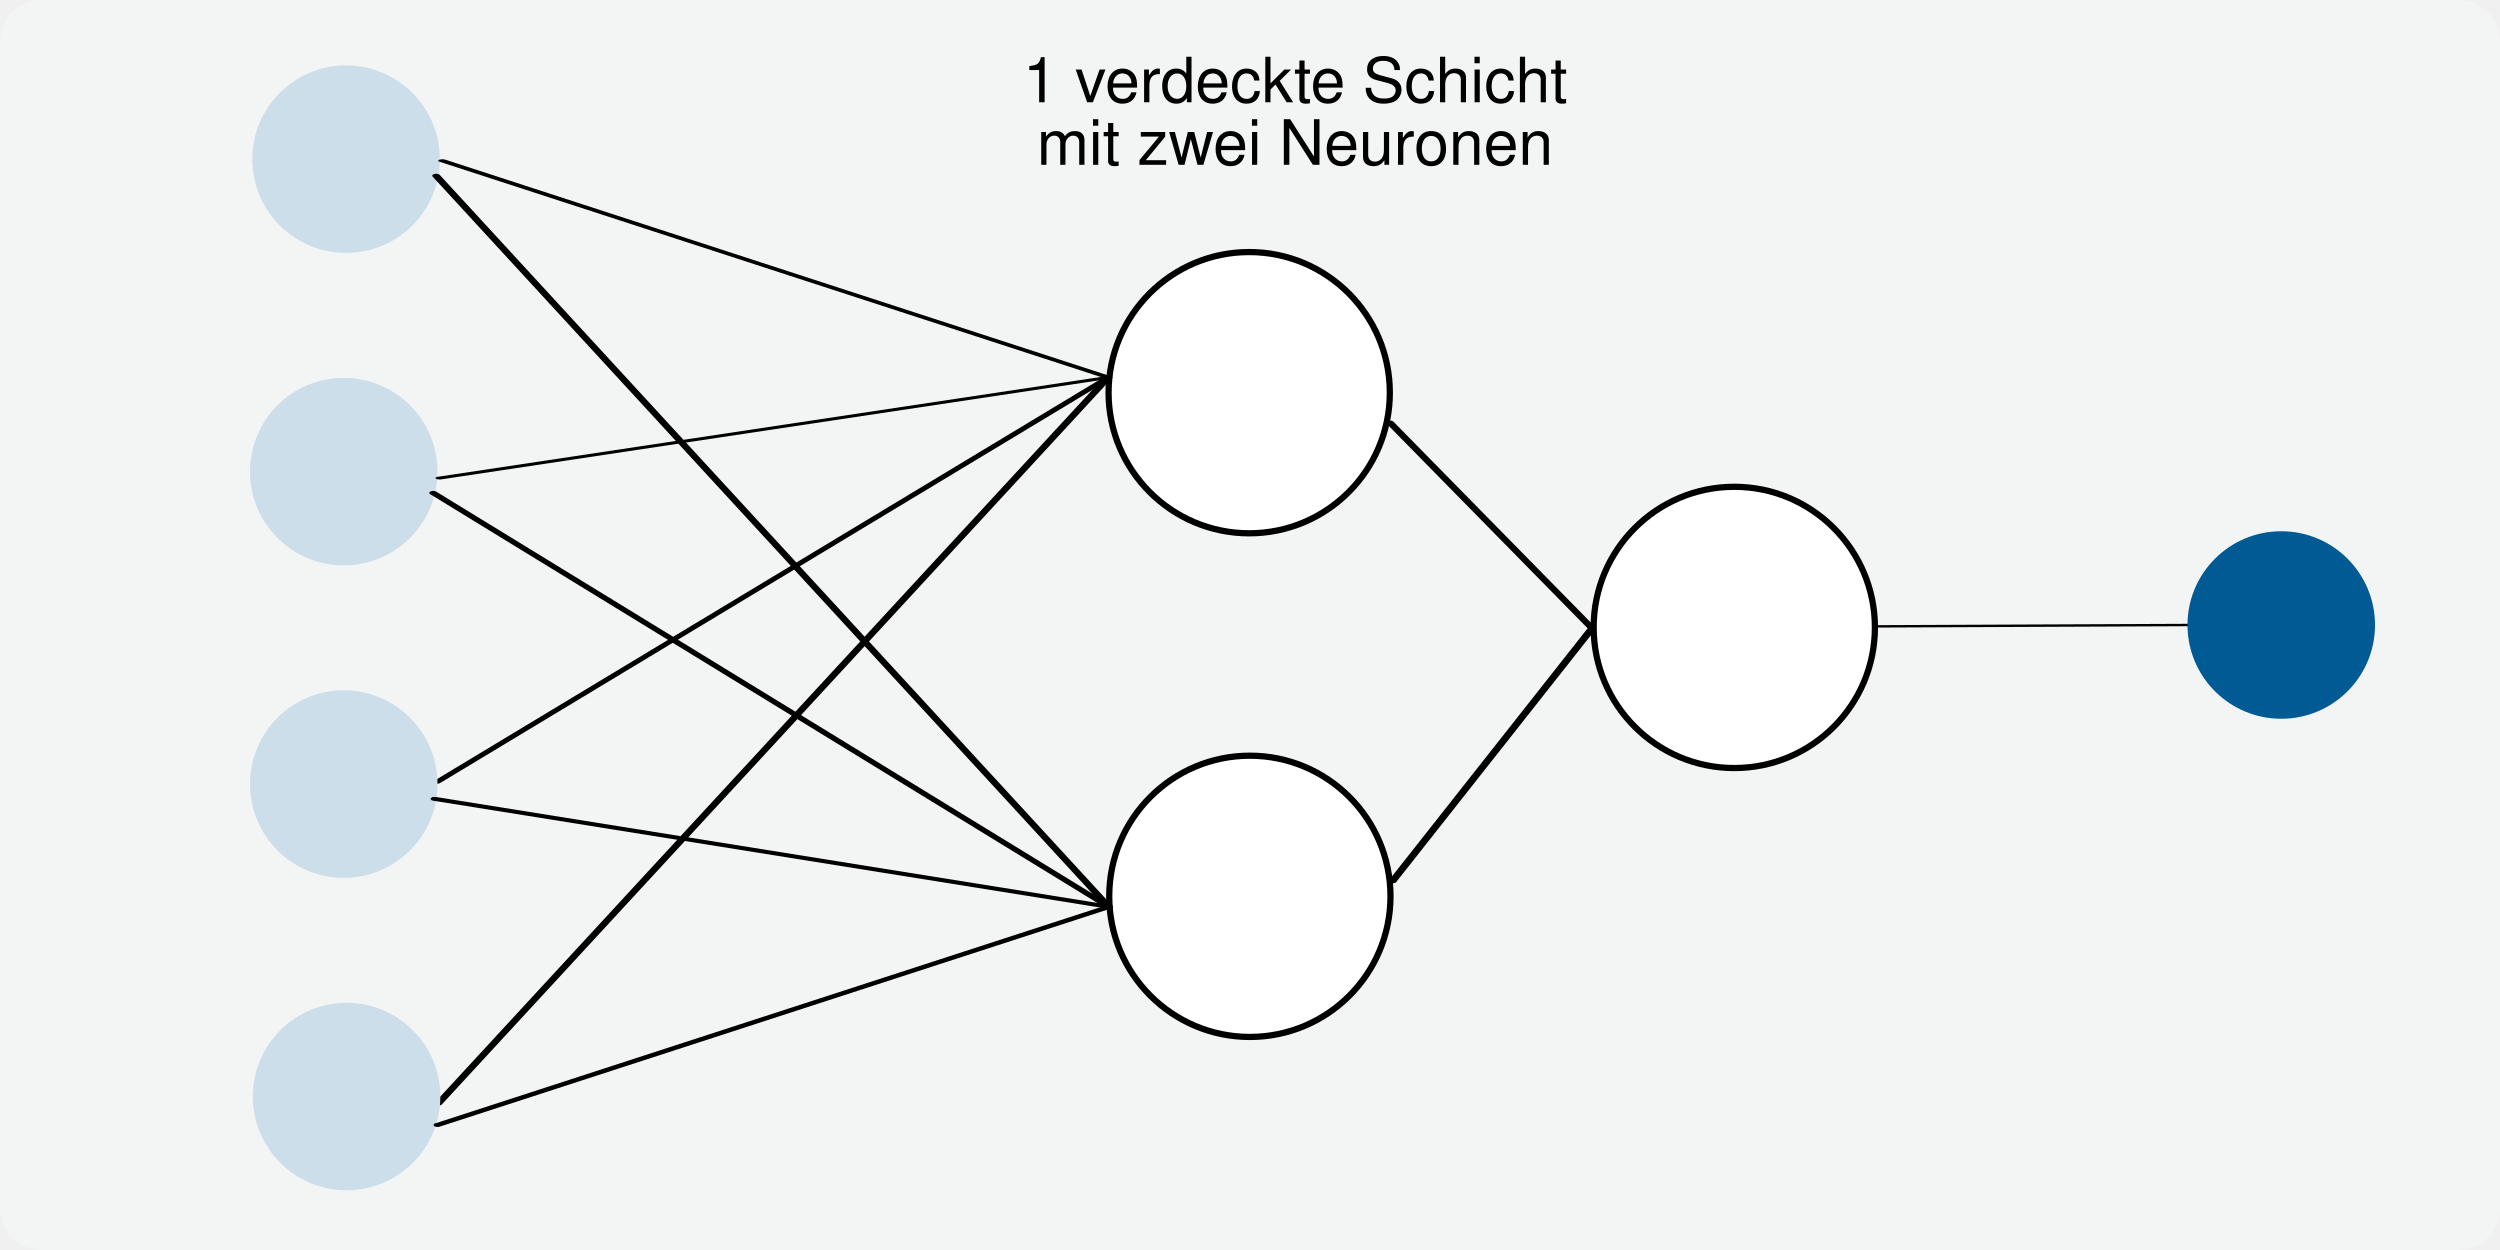
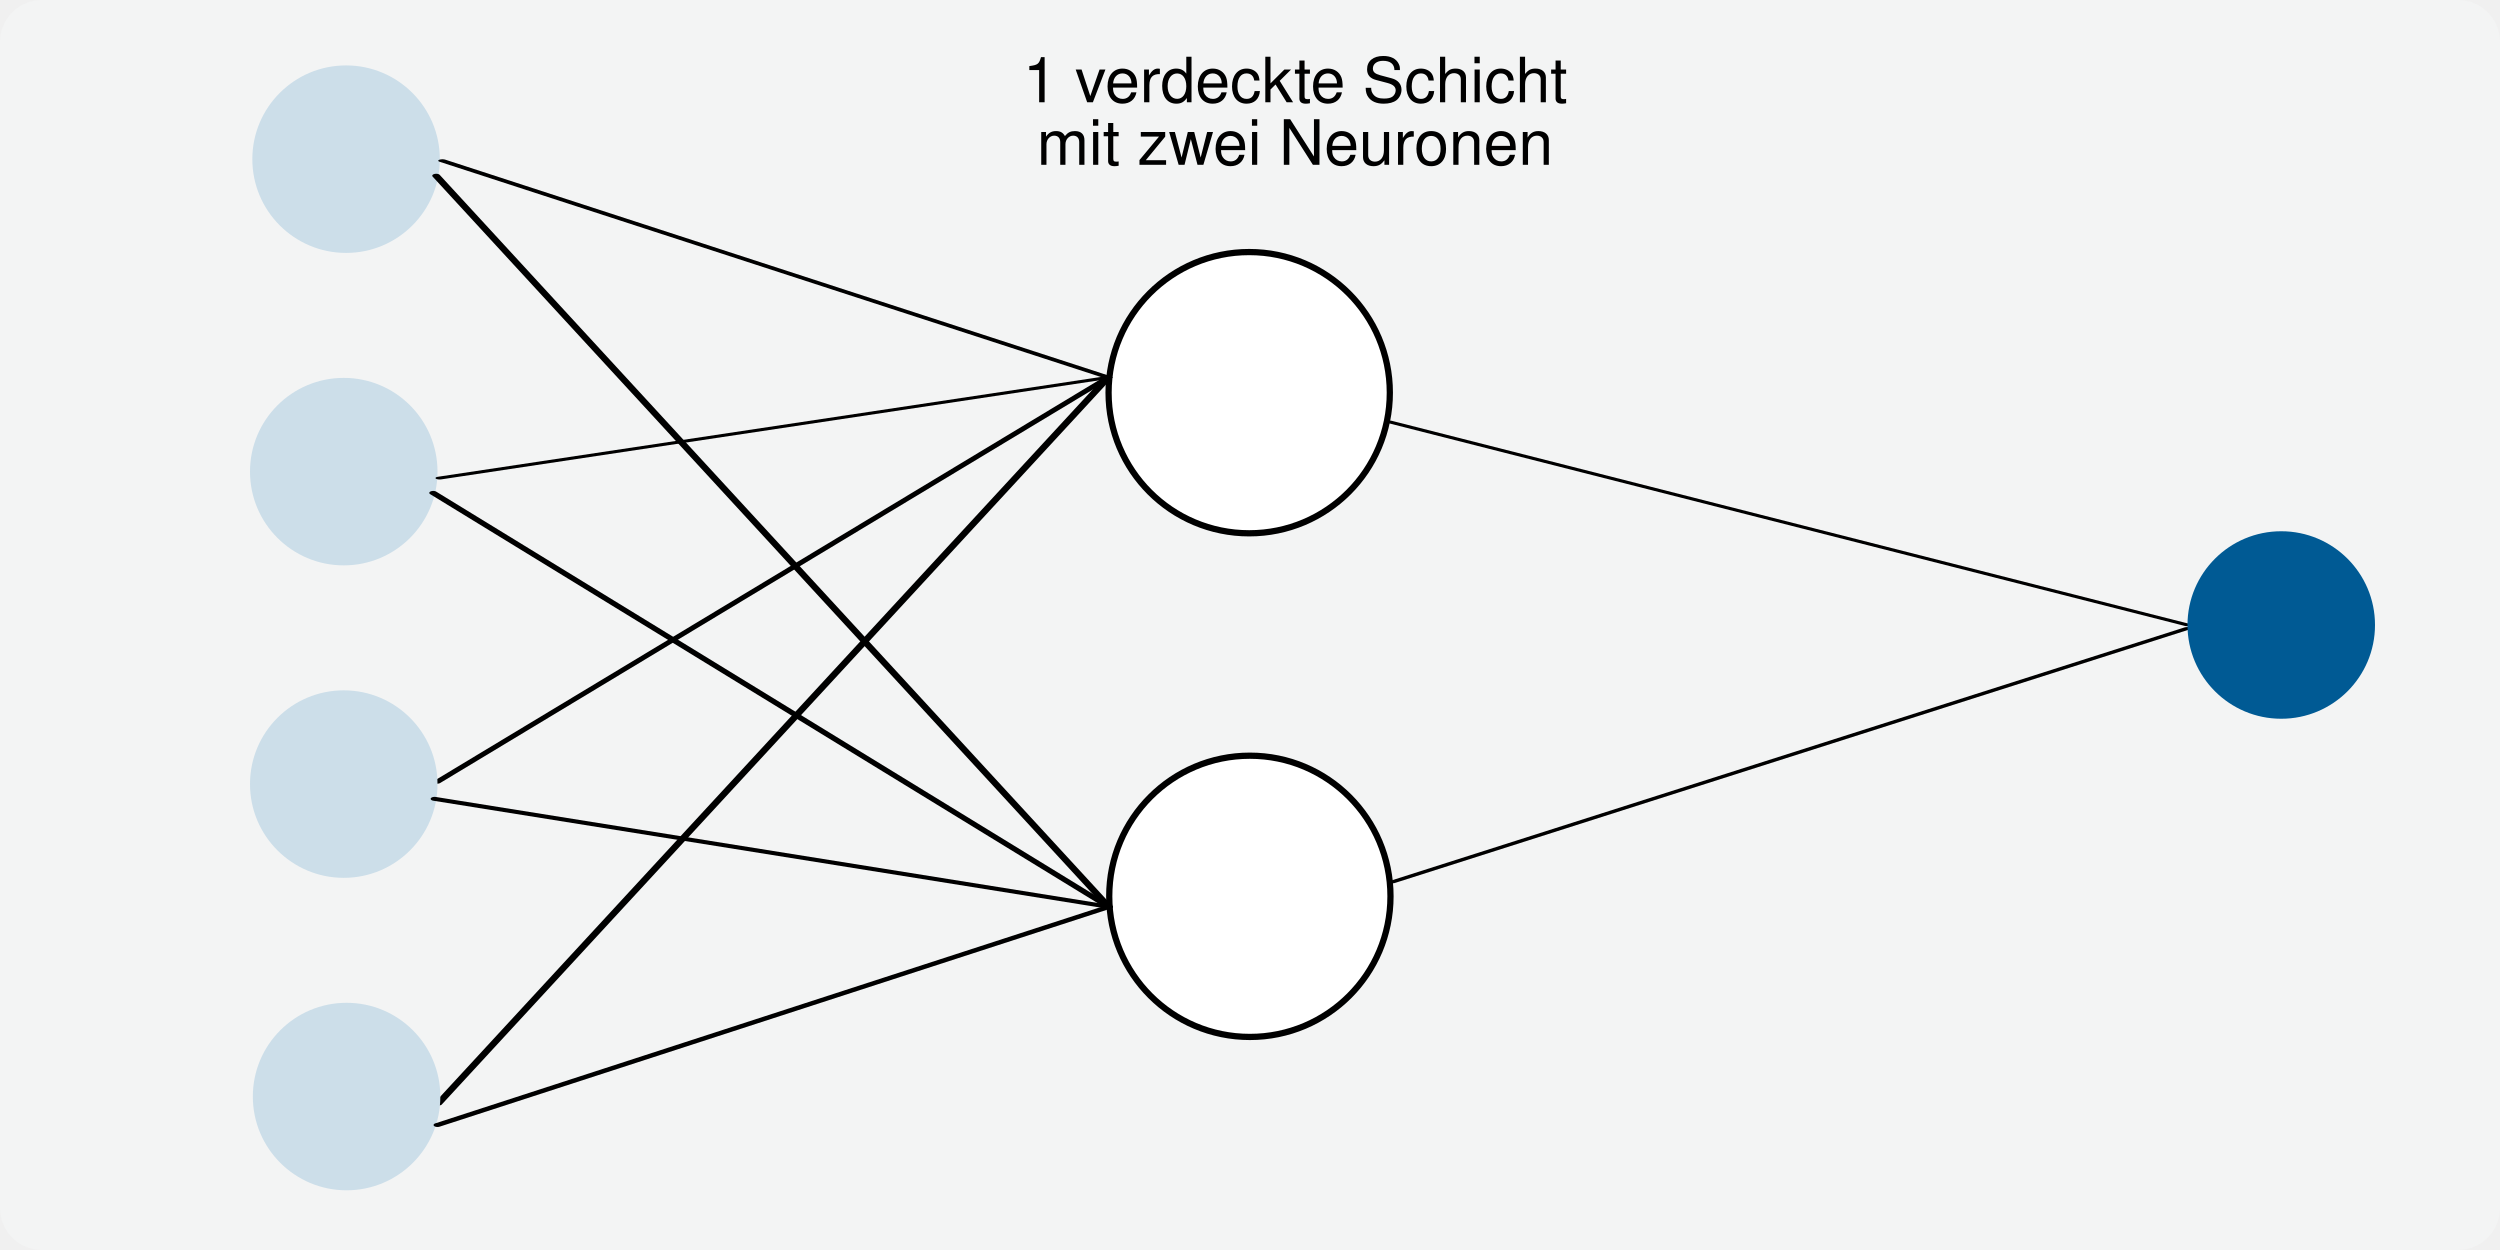
<svg xmlns="http://www.w3.org/2000/svg" width="100%" height="100%" viewBox="0 0 800 400" version="1.1" xml:space="preserve" style="fill-rule:evenodd;clip-rule:evenodd;stroke-linecap:round;stroke-linejoin:round;stroke-miterlimit:1.5;">
  <path d="M800,13.432C800,6.019 793.981,0 786.568,0L13.432,0C6.019,0 0,6.019 0,13.432L0,386.568C0,393.981 6.019,400 13.432,400L786.568,400C793.981,400 800,393.981 800,386.568L800,13.432Z" style="fill:rgb(243,244,244);" />
  <g>
    <text x="327.338px" y="32.725px" style="font-family:'Helvetica';font-size:20px;">1 verdeckte Schicht</text>
    <g transform="matrix(20,0,0,20,497.416,52.7248)">
        </g>
    <text x="331.791px" y="52.725px" style="font-family:'Helvetica';font-size:20px;">mit zwei Neuronen</text>
  </g>
  <g transform="matrix(2.94745,0,0,-1,-166.399,101.428)">
    <path d="M103.976,-251.904L176.773,-19.342" style="fill:none;stroke:black;stroke-width:0.91px;" />
  </g>
  <g transform="matrix(2.94745,0,0,-1,-166.399,101.428)">
    <path d="M103.843,-148.916L176.773,-19.342" style="fill:none;stroke:black;stroke-width:0.91px;" />
  </g>
  <g transform="matrix(3.5424,0,0,1,-1105.94,0)">
-     <path d="M481.858,200.432L510,200" style="fill:none;stroke:black;stroke-width:0.77px;" />
+     <path d="M437.686,134.963L509.808,200" style="fill:none;stroke:black;stroke-width:0.77px;" />
  </g>
  <g transform="matrix(3.5424,0,0,1,-1105.94,0)">
-     <path d="M437.686,134.963L456.016,201.049" style="fill:none;stroke:black;stroke-width:0.77px;" />
-   </g>
-   <g transform="matrix(3.5424,0,0,1,-1105.94,0)">
-     <path d="M437.926,282.289L456.016,201.049" style="fill:none;stroke:black;stroke-width:0.77px;" />
+     <path d="M437.926,282.289L509.808,201.049" style="fill:none;stroke:black;stroke-width:0.77px;" />
  </g>
  <g transform="matrix(1,0,0,-1,-39.0938,540.896)">
    <circle cx="150" cy="190" r="30" style="fill:rgb(204,222,233);" />
  </g>
  <g transform="matrix(1,0,0,-1,580,390)">
    <circle cx="150" cy="190" r="30" style="fill:rgb(0,90,148);" />
  </g>
  <g transform="matrix(1,0,0,-1,-40,440.909)">
    <circle cx="150" cy="190" r="30" style="fill:rgb(204,222,233);" />
  </g>
  <g transform="matrix(1,0,0,-1,-40,340.921)">
    <circle cx="150" cy="190" r="30" style="fill:rgb(204,222,233);" />
  </g>
  <g transform="matrix(1,0,0,-1,-39.252,240.934)">
    <circle cx="150" cy="190" r="30" style="fill:rgb(204,222,233);" />
  </g>
  <g transform="matrix(1.8,0,0,-1.8,48.7441,332.658)">
-     <circle cx="195" cy="115" r="25" style="fill:white;stroke:black;stroke-width:1.11px;" />
-   </g>
-   <g transform="matrix(1.8,0,0,-1.8,203.971,407.775)">
    <circle cx="195" cy="115" r="25" style="fill:white;stroke:black;stroke-width:1.11px;" />
  </g>
  <g transform="matrix(1.8,0,0,-1.8,48.9551,493.822)">
    <circle cx="195" cy="115" r="25" style="fill:white;stroke:black;stroke-width:1.11px;" />
  </g>
  <g transform="matrix(1.98401,0,0,-1,-67.3094,410)">
    <path d="M104.49,50L212.764,119.818" style="fill:none;stroke:black;stroke-width:1.27px;" />
  </g>
  <g transform="matrix(1.98401,0,0,-1,-67.3094,410)">
    <path d="M104.278,353.762L212.764,119.818" style="fill:none;stroke:black;stroke-width:1.27px;" />
  </g>
  <g transform="matrix(1.98401,0,0,-1,-67.3094,410)">
    <path d="M103.801,252.268L212.764,119.818" style="fill:none;stroke:black;stroke-width:1.27px;" />
  </g>
  <g transform="matrix(1.98401,0,0,-1,-67.3094,410)">
    <path d="M104.021,154.369L212.764,119.818" style="fill:none;stroke:black;stroke-width:1.27px;" />
  </g>
  <g transform="matrix(2.94745,0,0,-1,-166.399,101.428)">
    <path d="M104.49,50L176.773,-19.342" style="fill:none;stroke:black;stroke-width:0.91px;" />
  </g>
  <g transform="matrix(2.94745,0,0,-1,-166.399,101.428)">
    <path d="M104.192,-51.551L176.773,-19.342" style="fill:none;stroke:black;stroke-width:0.91px;" />
  </g>
</svg>
